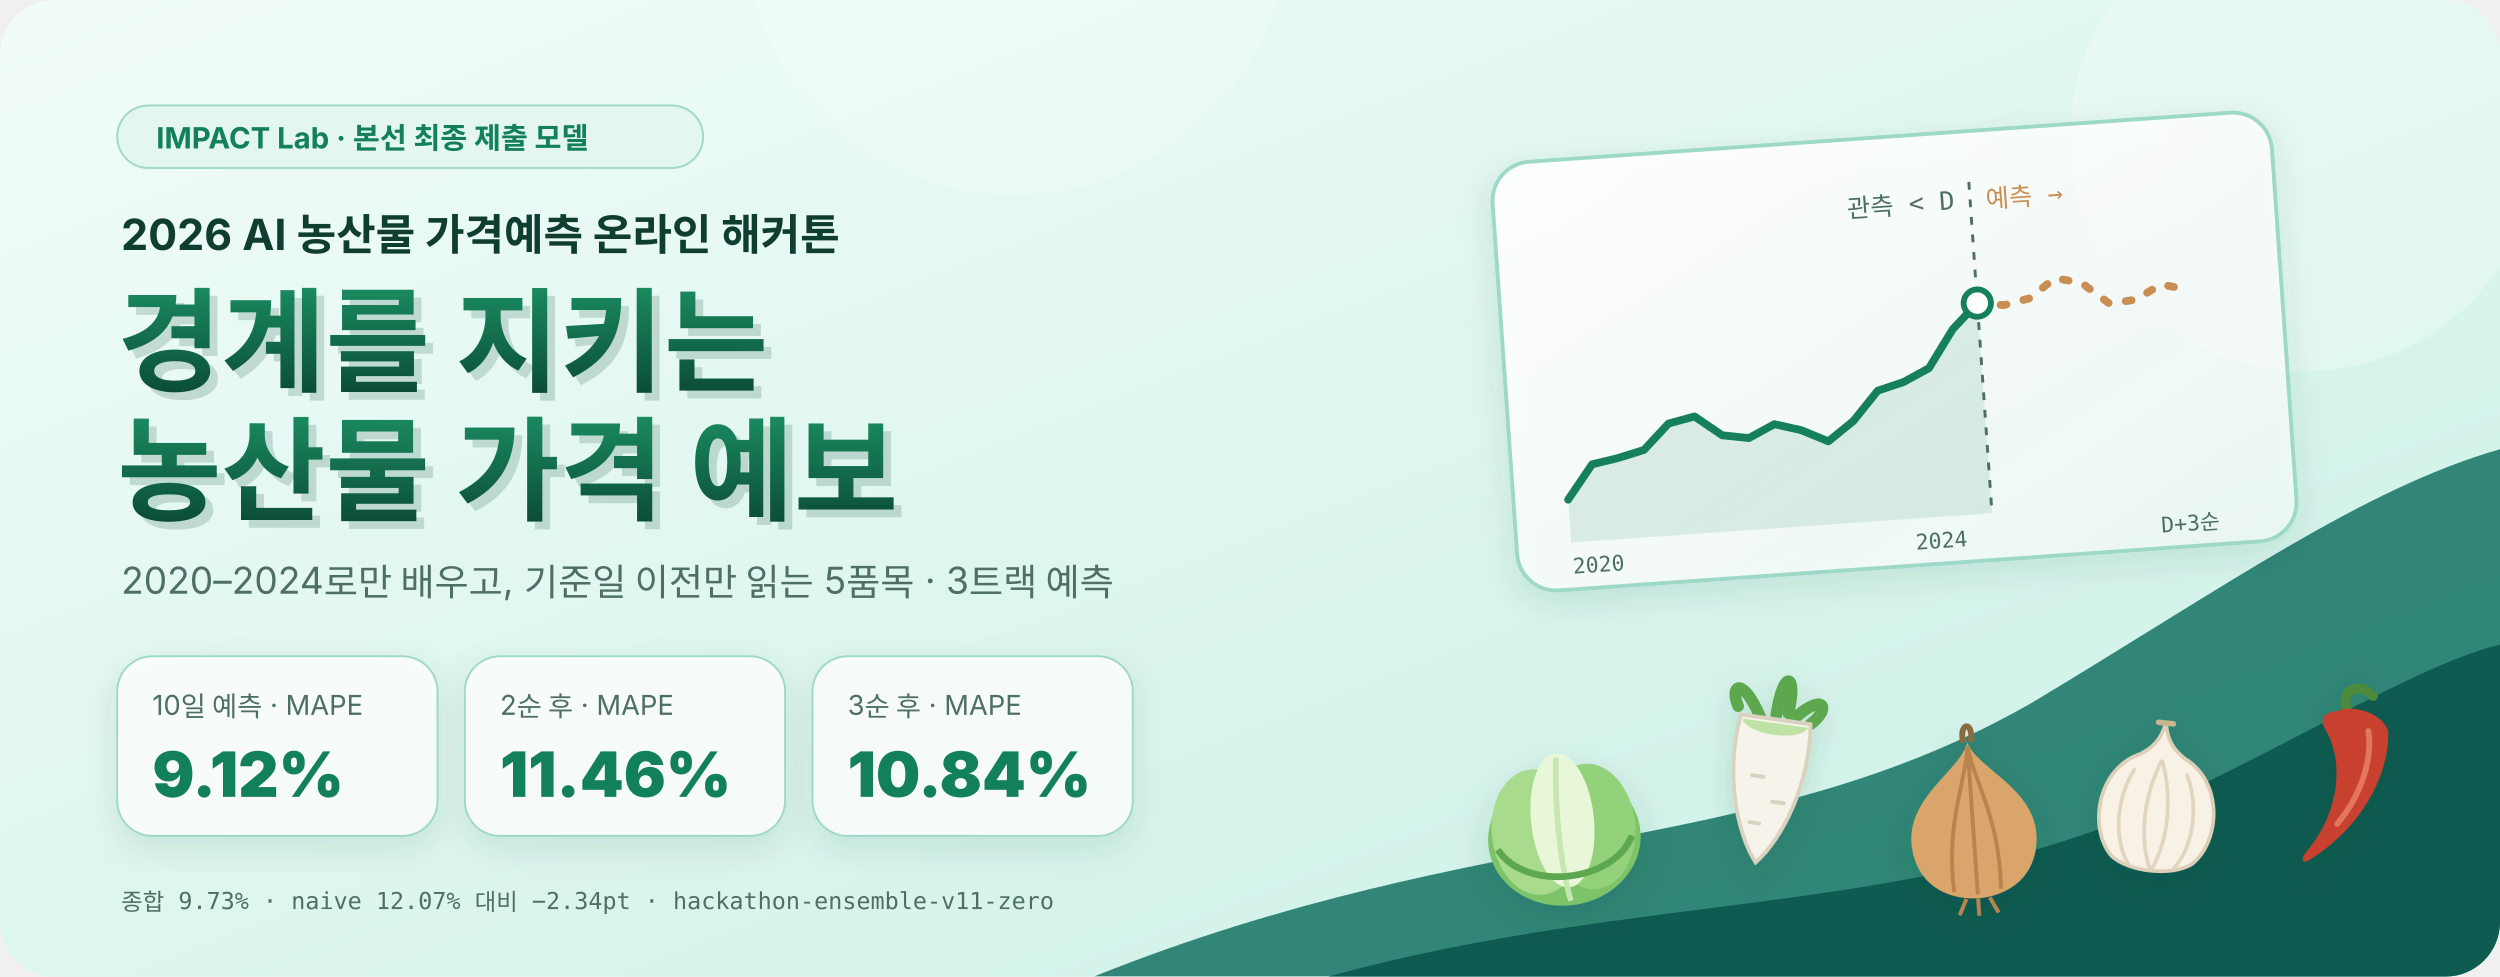
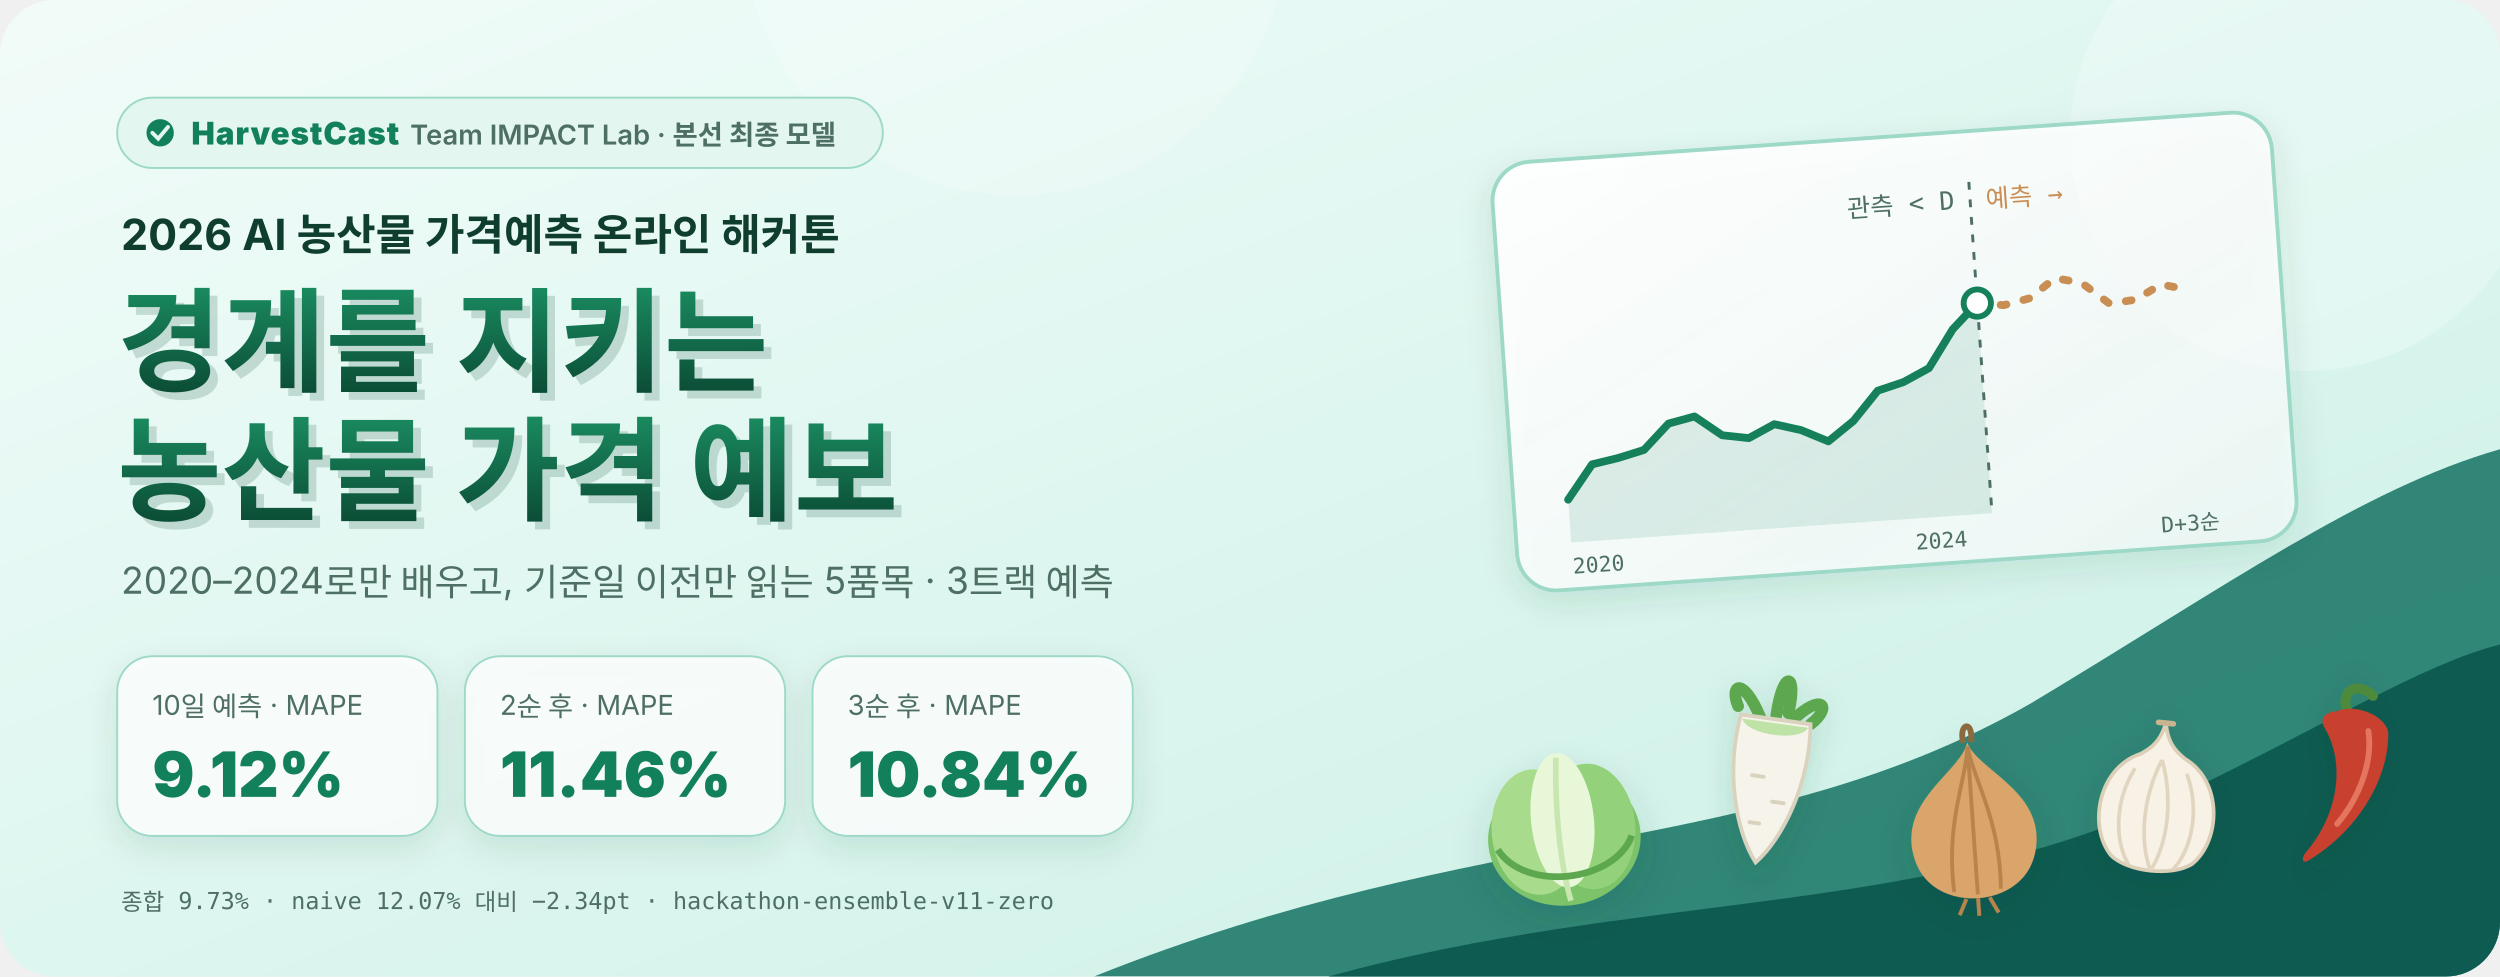
- <svg xmlns="http://www.w3.org/2000/svg" width="1280" height="500" viewBox="0 0 1280 500" role="img" aria-label="IMPACT Lab — 경계를 지키는 농산물 가격 예보">
+ <svg xmlns="http://www.w3.org/2000/svg" width="1280" height="500" viewBox="0 0 1280 500" role="img" aria-label="HarvestCast — 경계를 지키는 농산물 가격 예보">
  <defs>
    <linearGradient id="bglight" x1="0" y1="0" x2="1" y2="1">
      <stop offset="0" stop-color="#F2FCF9" />
      <stop offset="1" stop-color="#C9F0E6" />
    </linearGradient>
    <linearGradient id="ttlight" x1="0" y1="0" x2="0" y2="1">
      <stop offset="0" stop-color="#1A8A5F" />
      <stop offset="1" stop-color="#0B4D36" />
    </linearGradient>
    <linearGradient id="gllight" x1="0" y1="0" x2="1" y2="1">
      <stop offset="0" stop-color="#FFFFFF" stop-opacity="0.95" />
      <stop offset="1" stop-color="#FFFFFF" stop-opacity="0.55" />
    </linearGradient>
    <filter id="shlight" x="-20%" y="-20%" width="140%" height="160%">
      <feDropShadow dx="0" dy="6" stdDeviation="8" flood-color="#0B4D36" flood-opacity="0.14" />
    </filter>
  </defs>
  <clipPath id="cllight">
    <rect width="1280" height="500" rx="28" />
  </clipPath>
  <g clip-path="url(#cllight)">
    <rect width="1280" height="500" fill="url(#bglight)" />
    <path d="M560,500 C760,420 900,440 1040,360 C1140,300 1210,250 1280,230 L1280,500 Z" fill="#1F7A6A" opacity="0.9" />
    <path d="M680,500 C840,456 980,470 1110,410 C1190,372 1240,340 1280,330 L1280,500 Z" fill="#0E5B52" />
    <circle cx="1180" cy="70" r="120" fill="#FFFFFF" opacity="0.25" />
    <circle cx="520" cy="-40" r="140" fill="#FFFFFF" opacity="0.18" />
    <g filter="url(#shlight)" transform="rotate(-4 970.0 180.0)">
      <rect x="770" y="70" width="400" height="220" rx="20" fill="url(#gllight)" stroke="#9ED9C8" stroke-width="2" />
      <path d="M798.0,244.0 L811.5,226.8 L825.0,224.5 L838.5,221.3 L852.0,208.7 L865.5,206.0 L879.0,216.6 L892.5,219.0 L906.0,212.8 L919.5,216.8 L933.0,223.5 L946.5,214.0 L960.0,199.4 L973.5,195.9 L987.0,189.7 L1000.5,170.7 L1014.0,158.2 L1014.0,266 L798.0,266 Z" fill="#12805A" opacity="0.12" />
      <path d="M798.0,244.0 L811.5,226.8 L825.0,224.5 L838.5,221.3 L852.0,208.7 L865.5,206.0 L879.0,216.6 L892.5,219.0 L906.0,212.8 L919.5,216.8 L933.0,223.5 L946.5,214.0 L960.0,199.4 L973.5,195.9 L987.0,189.7 L1000.5,170.7 L1014.0,158.2" fill="none" stroke="#12805A" stroke-width="4" stroke-linejoin="round" stroke-linecap="round" />
      <path d="M1014.0,158.2 L1027.5,160.2 L1041.0,157.6 L1054.5,148.2 L1068.0,151.6 L1081.5,163.2 L1095.0,162.1 L1108.5,155.2 L1122.0,158.9" fill="none" stroke="#C98E52" stroke-width="4" stroke-dasharray="3 9" stroke-linecap="round" />
      <line x1="1014.0" y1="96" x2="1014.0" y2="266" stroke="#4E6F64" stroke-width="1.5" stroke-dasharray="4 5" />
      <circle cx="1014.0" cy="158.2" r="7" fill="#FFFFFF" stroke="#12805A" stroke-width="3" />
      <text x="1006.0" y="110" text-anchor="end" font-family="'SF Mono', 'JetBrains Mono', Menlo, Consolas, monospace" font-size="13" fill="#4E6F64">관측 &lt; D</text>
      <text x="1022.0" y="110" font-family="'SF Mono', 'JetBrains Mono', Menlo, Consolas, monospace" font-size="13" fill="#C98E52">예측 →</text>
      <text x="798.0" y="282" font-family="'SF Mono', 'JetBrains Mono', Menlo, Consolas, monospace" font-size="11" fill="#4E6F64">2020</text>
      <text x="974.0" y="282" font-family="'SF Mono', 'JetBrains Mono', Menlo, Consolas, monospace" font-size="11" fill="#4E6F64">2024</text>
      <text x="1100.0" y="282" font-family="'SF Mono', 'JetBrains Mono', Menlo, Consolas, monospace" font-size="11" fill="#4E6F64">D+3순</text>
    </g>
    <g transform="translate(800,420) rotate(-6) scale(1.15)" filter="url(#shlight)">
      <ellipse cx="0" cy="8" rx="34" ry="30" fill="#7CC36A" />
      <ellipse cx="-12" cy="4" rx="20" ry="28" fill="#A9DB8C" />
      <ellipse cx="12" cy="4" rx="20" ry="28" fill="#93D17A" />
      <ellipse cx="0" cy="0" rx="14" ry="30" fill="#E9F7D9" />
      <path d="M0,-28 C-3,-5 -3,20 0,36" stroke="#C7E6B0" stroke-width="2.5" fill="none" />
      <path d="M-30,10 C-20,30 20,30 30,10" stroke="#5DA850" stroke-width="3" fill="none" />
    </g>
    <g transform="translate(905,398) rotate(8) scale(1.0)" filter="url(#shlight)">
      <path d="M-8,-30 C-20,-50 -26,-44 -20,-34 M0,-32 C0,-56 8,-56 6,-34 M8,-30 C22,-48 28,-40 18,-30" stroke="#5DA850" stroke-width="6" stroke-linecap="round" fill="none" />
      <path d="M-18,-30 C-22,0 -12,30 0,44 C12,30 22,0 18,-30 Z" fill="#F6F3EA" stroke="#D9D2BF" stroke-width="2" />
      <path d="M-17,-28 C-14,-20 14,-20 17,-28" fill="#BFE3A6" />
      <path d="M-8,0 h6 M4,12 h6 M-6,24 h5" stroke="#D9D2BF" stroke-width="2" stroke-linecap="round" />
    </g>
    <g transform="translate(1010,420) rotate(-4) scale(1.0)" filter="url(#shlight)">
      <path d="M0,-40 C4,-26 34,-14 32,12 C30,34 12,40 0,40 C-12,40 -30,34 -32,12 C-34,-14 -4,-26 0,-40 Z" fill="#D9A56B" />
      <path d="M0,-38 C-2,-20 -14,0 -12,36 M0,-38 C2,-20 14,0 12,36 M0,-38 V38" stroke="#B9844C" stroke-width="2" fill="none" />
      <path d="M-2,-40 C-4,-50 4,-52 2,-40" stroke="#8C6A3F" stroke-width="3" fill="none" />
      <path d="M-6,40 l-4,8 M0,40 v9 M6,40 l4,8" stroke="#B9844C" stroke-width="2" />
    </g>
    <g transform="translate(1105,408) rotate(6) scale(0.95)" filter="url(#shlight)">
      <path d="M0,-40 C2,-30 6,-26 12,-22 C34,-12 36,20 22,34 C12,42 -12,42 -22,34 C-36,20 -34,-12 -12,-22 C-6,-26 -2,-30 0,-40 Z" fill="#F7F1E6" stroke="#DCCFB8" stroke-width="2" />
      <path d="M0,-20 C-8,0 -8,24 0,40 M0,-20 C8,0 8,24 0,40 M-14,-14 C-24,6 -20,28 -12,38 M14,-14 C24,6 20,28 12,38" stroke="#E2D5BF" stroke-width="2" fill="none" />
      <path d="M-4,-40 h8" stroke="#C9B48F" stroke-width="3" stroke-linecap="round" />
    </g>
    <g transform="translate(1200,400) rotate(14) scale(1.0)" filter="url(#shlight)">
      <path d="M-6,-34 C-14,-44 -6,-52 4,-46" stroke="#4E8A3A" stroke-width="5" stroke-linecap="round" fill="none" />
      <path d="M-12,-34 C-4,-40 12,-38 16,-30 C22,-8 14,22 -8,44 C-10,46 -12,44 -10,40 C2,16 -2,-10 -16,-24 C-20,-28 -18,-32 -12,-34 Z" fill="#C8402E" />
      <path d="M6,-28 C12,-14 10,6 2,22" stroke="#F08A74" stroke-width="3" stroke-linecap="round" fill="none" opacity="0.7" />
    </g>
-     <rect x="60" y="54" width="300" height="32" rx="16" fill="#E3F6F0" stroke="#9ED9C8" />
-     <text x="80" y="76" font-family="-apple-system, BlinkMacSystemFont, 'Apple SD Gothic Neo', 'Pretendard', 'Noto Sans KR', 'Segoe UI', sans-serif" font-size="15" font-weight="700" fill="#12805A">IMPACT Lab · 본선 최종 제출 모델</text>
+     <rect x="60" y="50" width="392" height="36" rx="18" fill="#E3F6F0" stroke="#9ED9C8" />
+     <circle cx="82" cy="68" r="7" fill="#12805A" />
+     <path d="M78,68 l3,3 l5,-6" stroke="#E3F6F0" stroke-width="2" fill="none" stroke-linecap="round" />
+     <text x="98" y="74" font-family="-apple-system, BlinkMacSystemFont, 'Apple SD Gothic Neo', 'Pretendard', 'Noto Sans KR', 'Segoe UI', sans-serif" font-size="16" font-weight="900" letter-spacing="0.5" fill="#12805A">HarvestCast</text>
+     <text x="210" y="74" font-family="-apple-system, BlinkMacSystemFont, 'Apple SD Gothic Neo', 'Pretendard', 'Noto Sans KR', 'Segoe UI', sans-serif" font-size="14" font-weight="600" fill="#4E6F64">Team IMPACT Lab · 본선 최종 모델</text>
    <text x="62" y="128" font-family="-apple-system, BlinkMacSystemFont, 'Apple SD Gothic Neo', 'Pretendard', 'Noto Sans KR', 'Segoe UI', sans-serif" font-size="22" font-weight="700" fill="#0F3D2E">2026 AI 농산물 가격예측 온라인 해커톤</text>
    <text x="64" y="200" font-family="-apple-system, BlinkMacSystemFont, 'Apple SD Gothic Neo', 'Pretendard', 'Noto Sans KR', 'Segoe UI', sans-serif" font-size="58" font-weight="900" fill="#0B4D36" opacity="0.18">경계를 지키는</text>
    <text x="60" y="196" font-family="-apple-system, BlinkMacSystemFont, 'Apple SD Gothic Neo', 'Pretendard', 'Noto Sans KR', 'Segoe UI', sans-serif" font-size="58" font-weight="900" fill="url(#ttlight)">경계를 지키는</text>
    <text x="64" y="266" font-family="-apple-system, BlinkMacSystemFont, 'Apple SD Gothic Neo', 'Pretendard', 'Noto Sans KR', 'Segoe UI', sans-serif" font-size="58" font-weight="900" fill="#0B4D36" opacity="0.18">농산물 가격 예보</text>
    <text x="60" y="262" font-family="-apple-system, BlinkMacSystemFont, 'Apple SD Gothic Neo', 'Pretendard', 'Noto Sans KR', 'Segoe UI', sans-serif" font-size="58" font-weight="900" fill="url(#ttlight)">농산물 가격 예보</text>
    <text x="62" y="304" font-family="-apple-system, BlinkMacSystemFont, 'Apple SD Gothic Neo', 'Pretendard', 'Noto Sans KR', 'Segoe UI', sans-serif" font-size="19" fill="#4E6F64">2020–2024로만 배우고, 기준일 이전만 읽는 5품목 · 3트랙 예측</text>
    <g filter="url(#shlight)">
      <rect x="60" y="336" width="164" height="92" rx="18" fill="#FFFFFF" fill-opacity="0.78" stroke="#9ED9C8" />
    </g>
    <text x="78" y="366" font-family="-apple-system, BlinkMacSystemFont, 'Apple SD Gothic Neo', 'Pretendard', 'Noto Sans KR', 'Segoe UI', sans-serif" font-size="14" fill="#4E6F64">10일 예측 · MAPE</text>
    <text x="78" y="408" font-family="-apple-system, BlinkMacSystemFont, 'Apple SD Gothic Neo', 'Pretendard', 'Noto Sans KR', 'Segoe UI', sans-serif" font-size="32" font-weight="900" fill="#12805A">9.12%</text>
    <g filter="url(#shlight)">
      <rect x="238" y="336" width="164" height="92" rx="18" fill="#FFFFFF" fill-opacity="0.78" stroke="#9ED9C8" />
    </g>
    <text x="256" y="366" font-family="-apple-system, BlinkMacSystemFont, 'Apple SD Gothic Neo', 'Pretendard', 'Noto Sans KR', 'Segoe UI', sans-serif" font-size="14" fill="#4E6F64">2순 후 · MAPE</text>
    <text x="256" y="408" font-family="-apple-system, BlinkMacSystemFont, 'Apple SD Gothic Neo', 'Pretendard', 'Noto Sans KR', 'Segoe UI', sans-serif" font-size="32" font-weight="900" fill="#12805A">11.46%</text>
    <g filter="url(#shlight)">
      <rect x="416" y="336" width="164" height="92" rx="18" fill="#FFFFFF" fill-opacity="0.78" stroke="#9ED9C8" />
    </g>
    <text x="434" y="366" font-family="-apple-system, BlinkMacSystemFont, 'Apple SD Gothic Neo', 'Pretendard', 'Noto Sans KR', 'Segoe UI', sans-serif" font-size="14" fill="#4E6F64">3순 후 · MAPE</text>
    <text x="434" y="408" font-family="-apple-system, BlinkMacSystemFont, 'Apple SD Gothic Neo', 'Pretendard', 'Noto Sans KR', 'Segoe UI', sans-serif" font-size="32" font-weight="900" fill="#12805A">10.84%</text>
    <text x="62" y="466" font-family="'SF Mono', 'JetBrains Mono', Menlo, Consolas, monospace" font-size="12" fill="#4E6F64">종합 9.73% · naive 12.07% 대비 −2.34pt · hackathon-ensemble-v11-zero</text>
  </g>
</svg>
